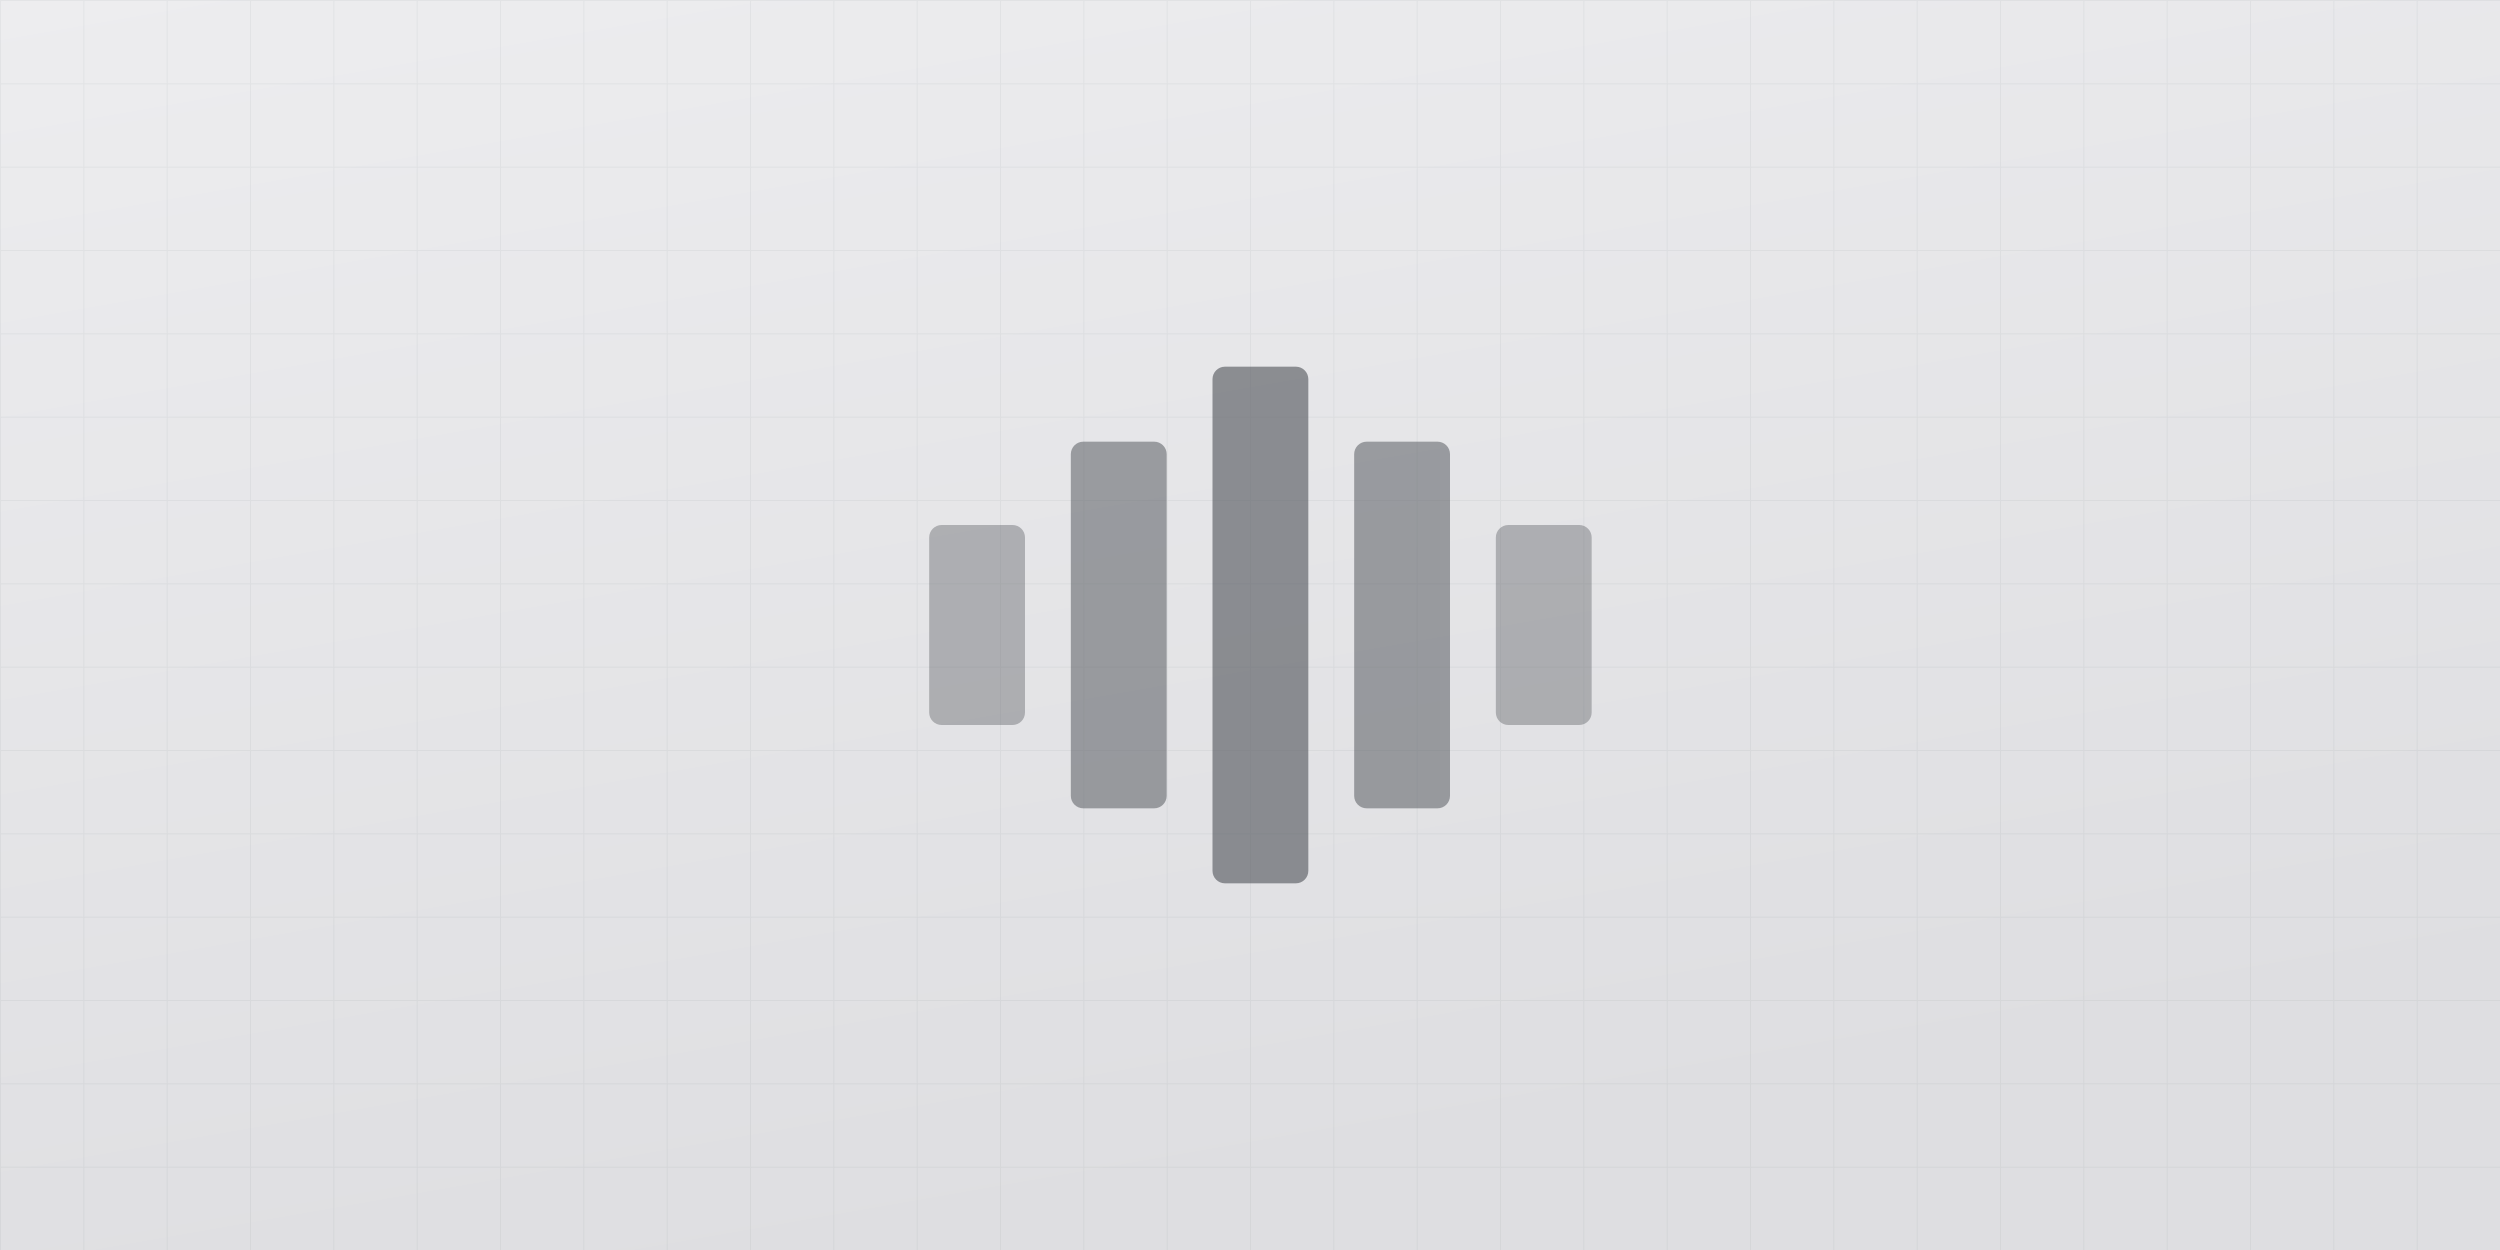
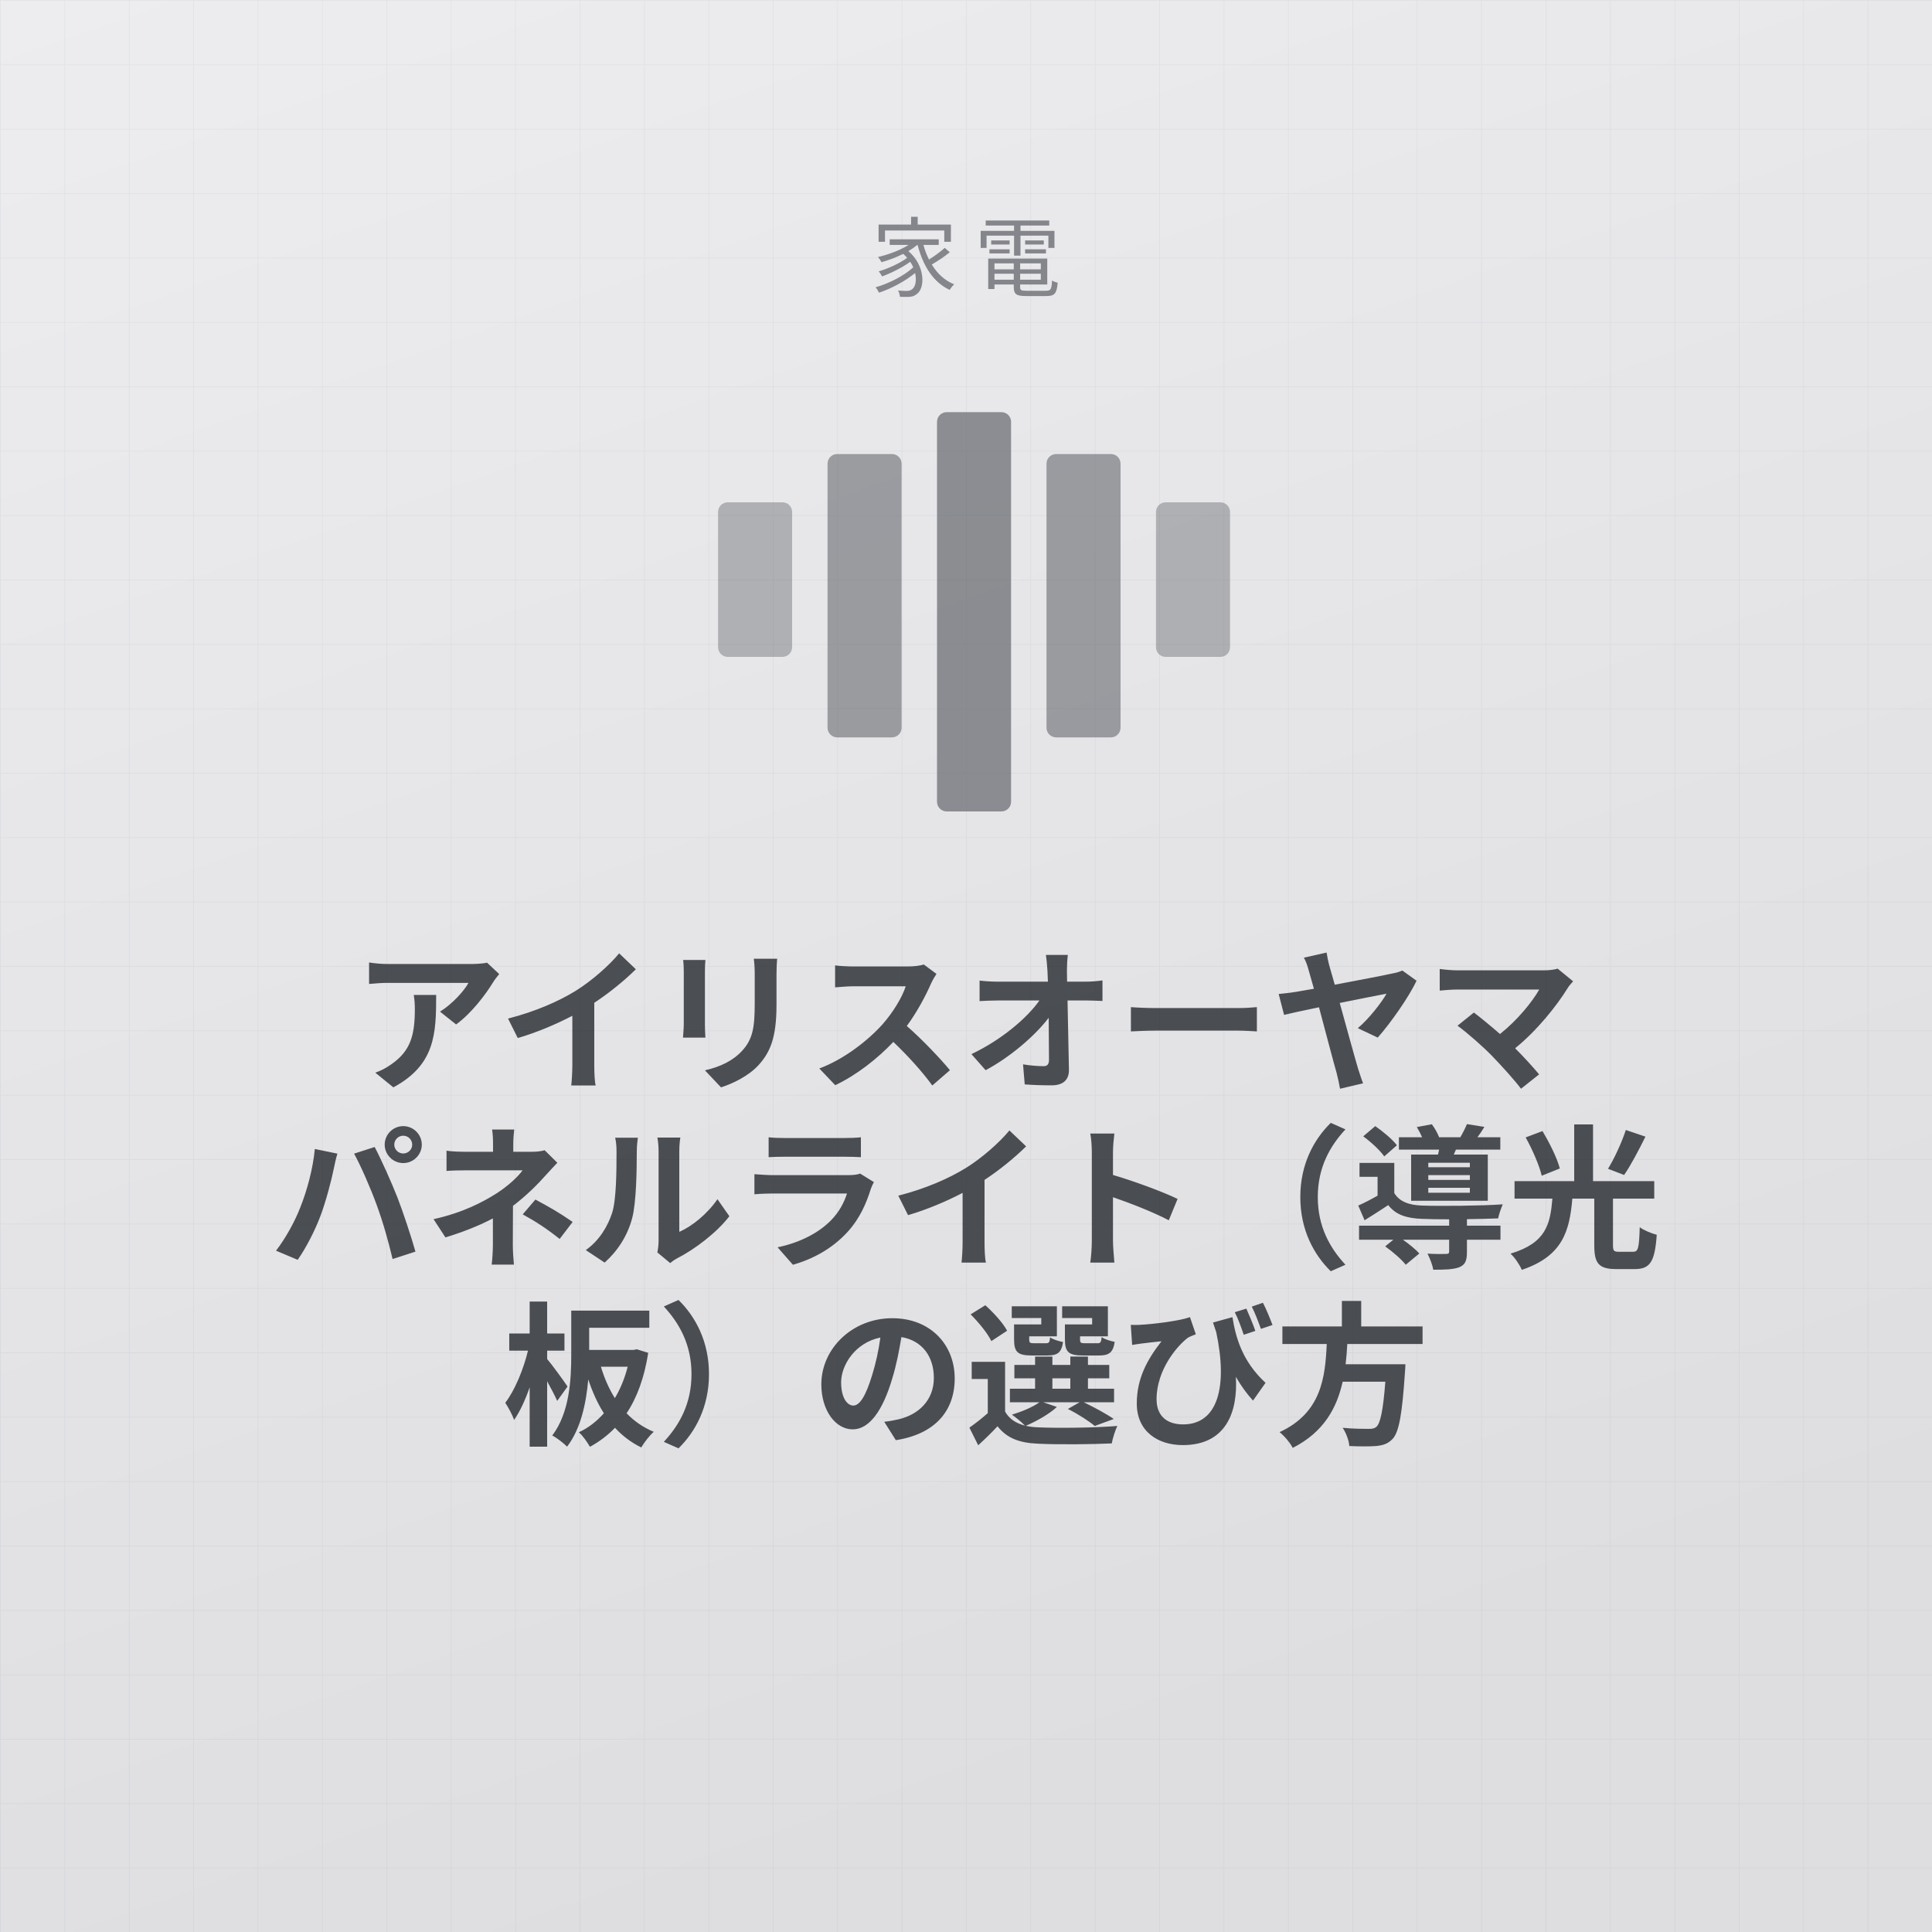
- <svg xmlns="http://www.w3.org/2000/svg" width="1200" height="600" viewBox="0 0 1200 600" role="presentation" aria-hidden="true">
+ <svg xmlns="http://www.w3.org/2000/svg" width="1200" height="1200" viewBox="0 0 1200 1200" role="img" aria-label="アイリスオーヤマ パネルライト（導光板）の選び方">
  <defs>
    <linearGradient id="shade" x1="0" y1="0" x2="0.35" y2="1">
      <stop offset="0%" stop-color="#EDEDEF" />
      <stop offset="100%" stop-color="#DEDEE1" />
    </linearGradient>
    <pattern id="grid" width="40" height="40" patternUnits="userSpaceOnUse">
      <path d="M40 0 L0 0 0 40" fill="none" stroke="#25282D" stroke-opacity=".05" stroke-width="1" />
    </pattern>
  </defs>
-   <rect width="1200" height="600" fill="url(#shade)" />
-   <rect width="1200" height="600" fill="url(#grid)" />
-   <rect x="446" y="252" width="46" height="96" rx="6" fill="#5A5D63" fill-opacity=".40" />
-   <rect x="514" y="212" width="46" height="176" rx="6" fill="#5A5D63" fill-opacity=".55" />
-   <rect x="582" y="176" width="46" height="248" rx="6" fill="#5A5D63" fill-opacity=".65" />
-   <rect x="650" y="212" width="46" height="176" rx="6" fill="#5A5D63" fill-opacity=".55" />
-   <rect x="718" y="252" width="46" height="96" rx="6" fill="#5A5D63" fill-opacity=".40" />
+   <rect width="1200" height="1200" fill="url(#shade)" />
+   <rect width="1200" height="1200" fill="url(#grid)" />
+   <rect x="446" y="312" width="46" height="96" rx="6" fill="#5A5D63" fill-opacity=".40" />
+   <rect x="514" y="282" width="46" height="176" rx="6" fill="#5A5D63" fill-opacity=".55" />
+   <rect x="582" y="256" width="46" height="248" rx="6" fill="#5A5D63" fill-opacity=".65" />
+   <rect x="650" y="282" width="46" height="176" rx="6" fill="#5A5D63" fill-opacity=".55" />
+   <rect x="718" y="312" width="46" height="96" rx="6" fill="#5A5D63" fill-opacity=".40" />
+   <text x="600" y="180" text-anchor="middle" font-family="&quot;Hiragino Sans&quot;, &quot;Noto Sans JP&quot;, &quot;Yu Gothic&quot;, sans-serif" font-size="54" letter-spacing="10" fill="#5A5D63" fill-opacity=".70">家電</text>
+   <text x="600" y="670" text-anchor="middle" font-family="&quot;Hiragino Sans&quot;, &quot;Noto Sans JP&quot;, &quot;Yu Gothic&quot;, sans-serif" font-size="96" font-weight="700" fill="#25282D" fill-opacity=".80">アイリスオーヤマ </text>
+   <text x="600" y="780" text-anchor="middle" font-family="&quot;Hiragino Sans&quot;, &quot;Noto Sans JP&quot;, &quot;Yu Gothic&quot;, sans-serif" font-size="96" font-weight="700" fill="#25282D" fill-opacity=".80">パネルライト（導光</text>
+   <text x="600" y="890" text-anchor="middle" font-family="&quot;Hiragino Sans&quot;, &quot;Noto Sans JP&quot;, &quot;Yu Gothic&quot;, sans-serif" font-size="96" font-weight="700" fill="#25282D" fill-opacity=".80">板）の選び方</text>
</svg>
